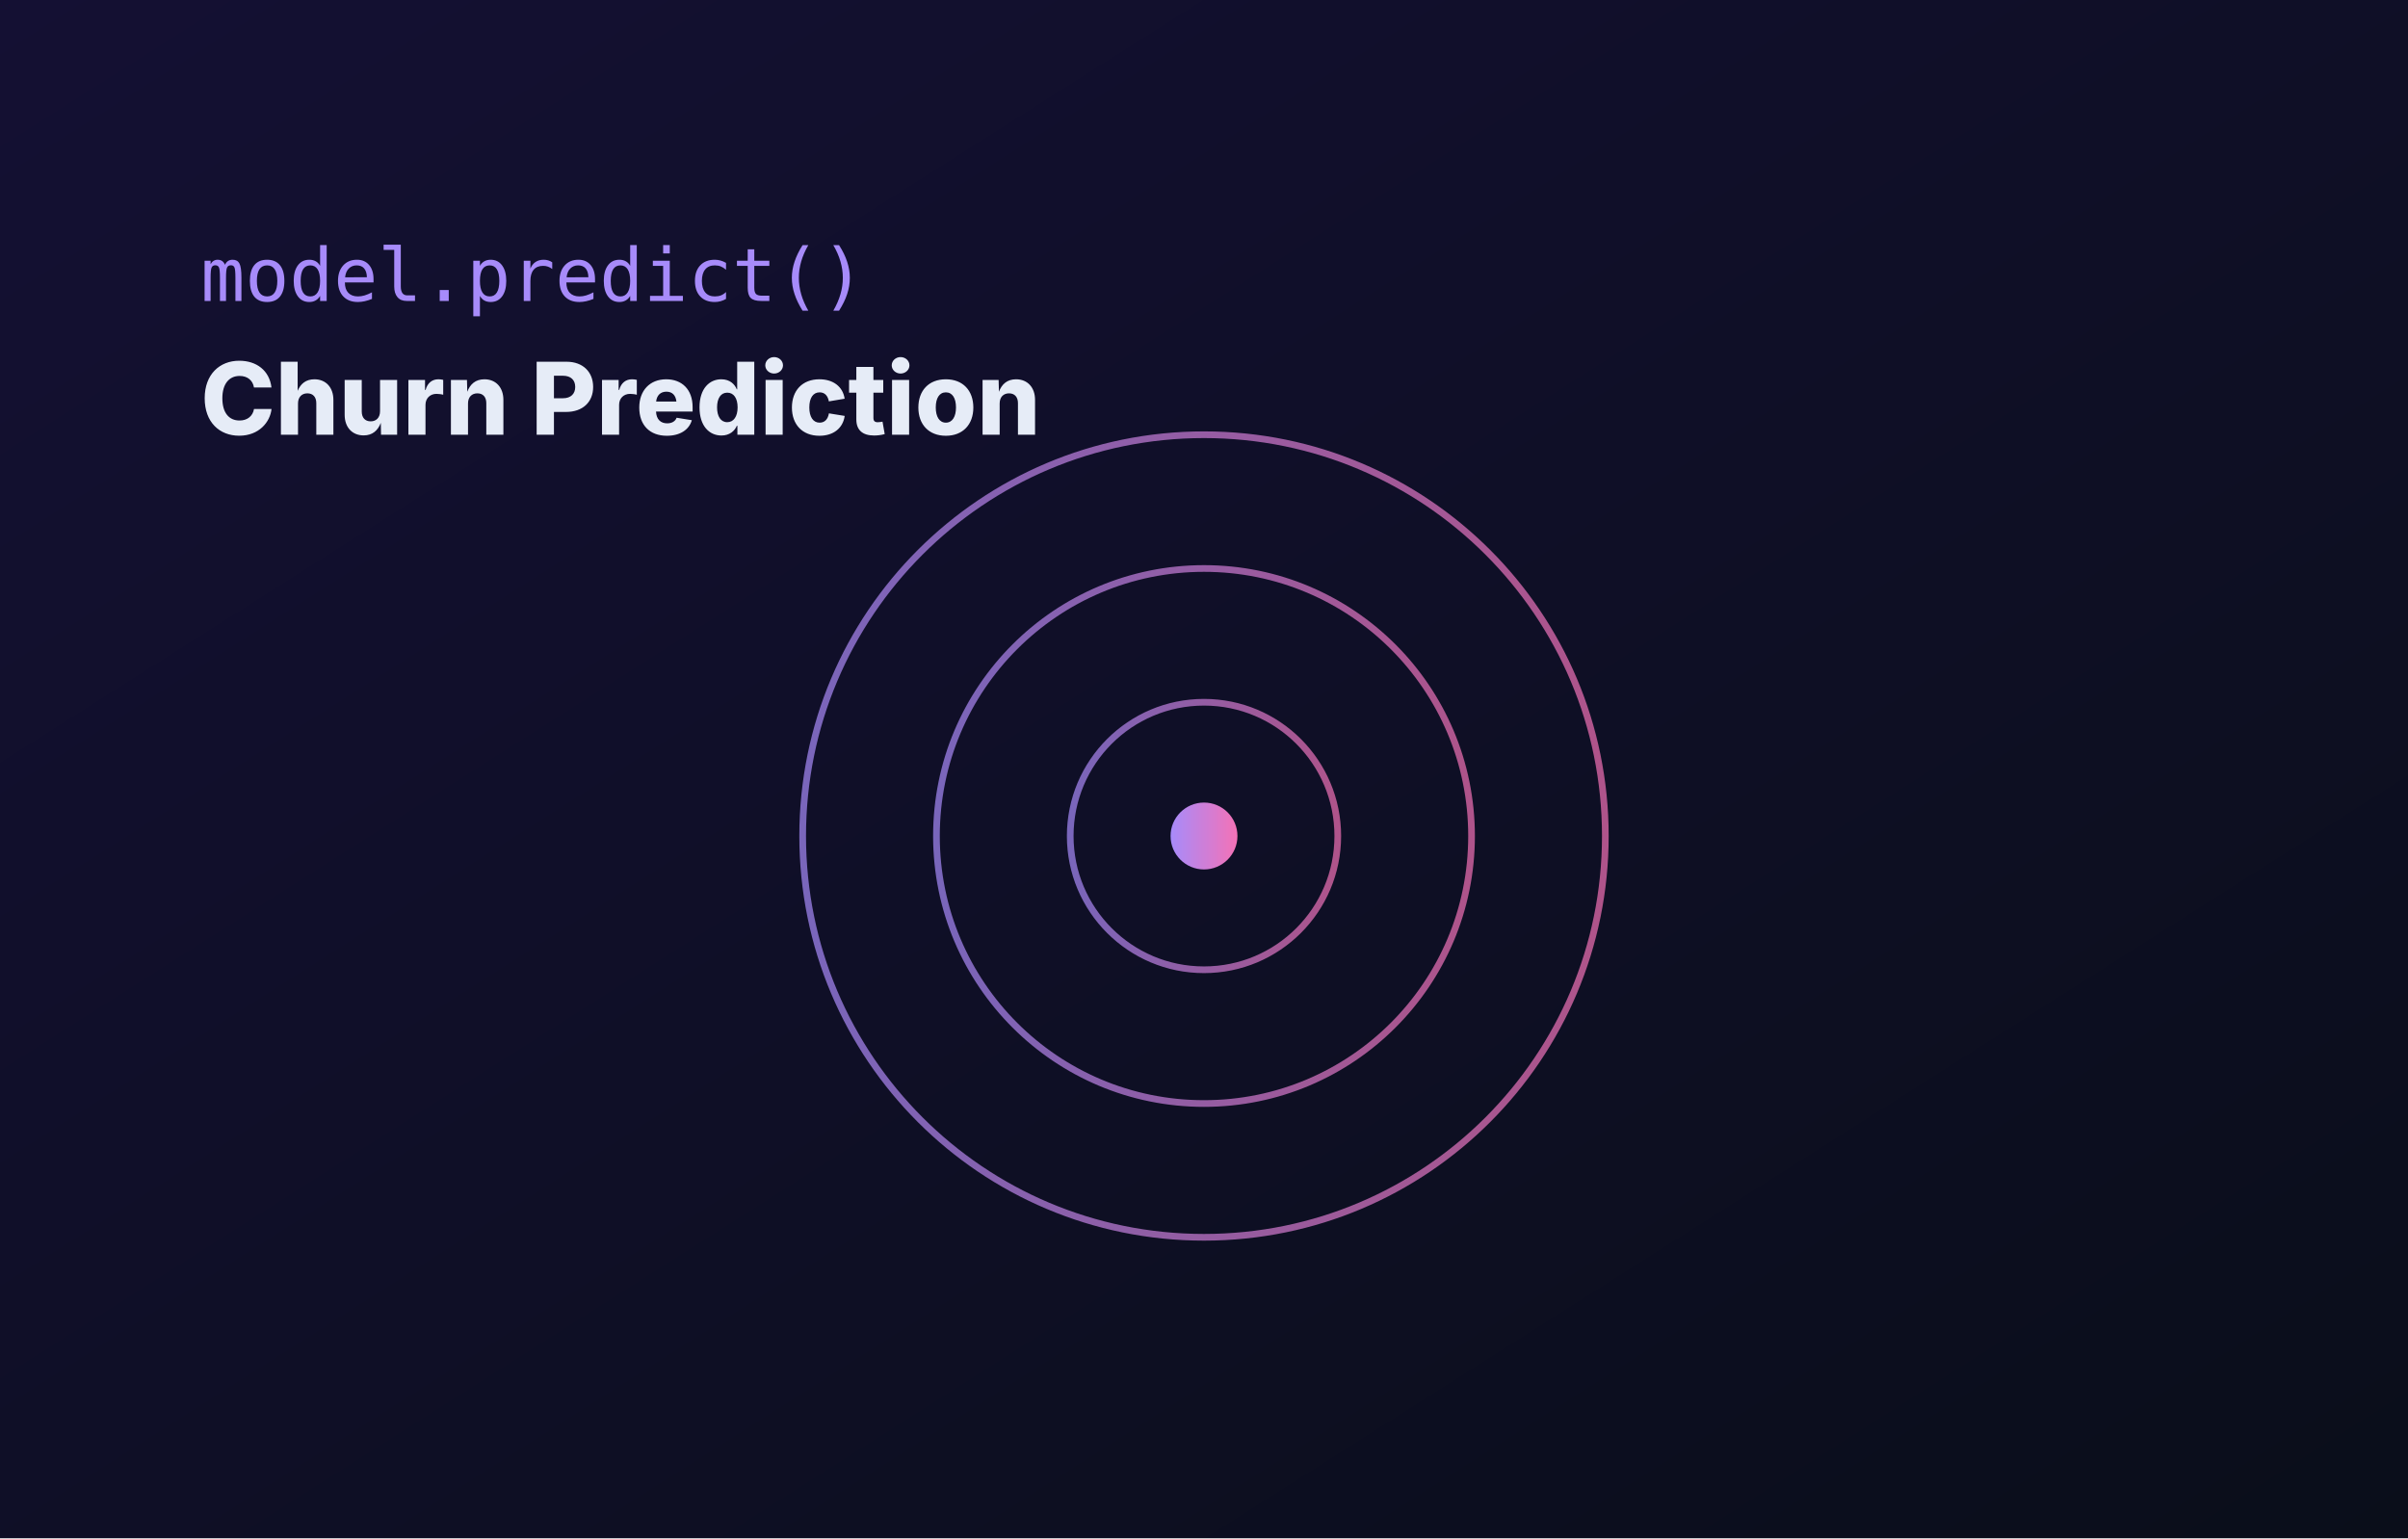
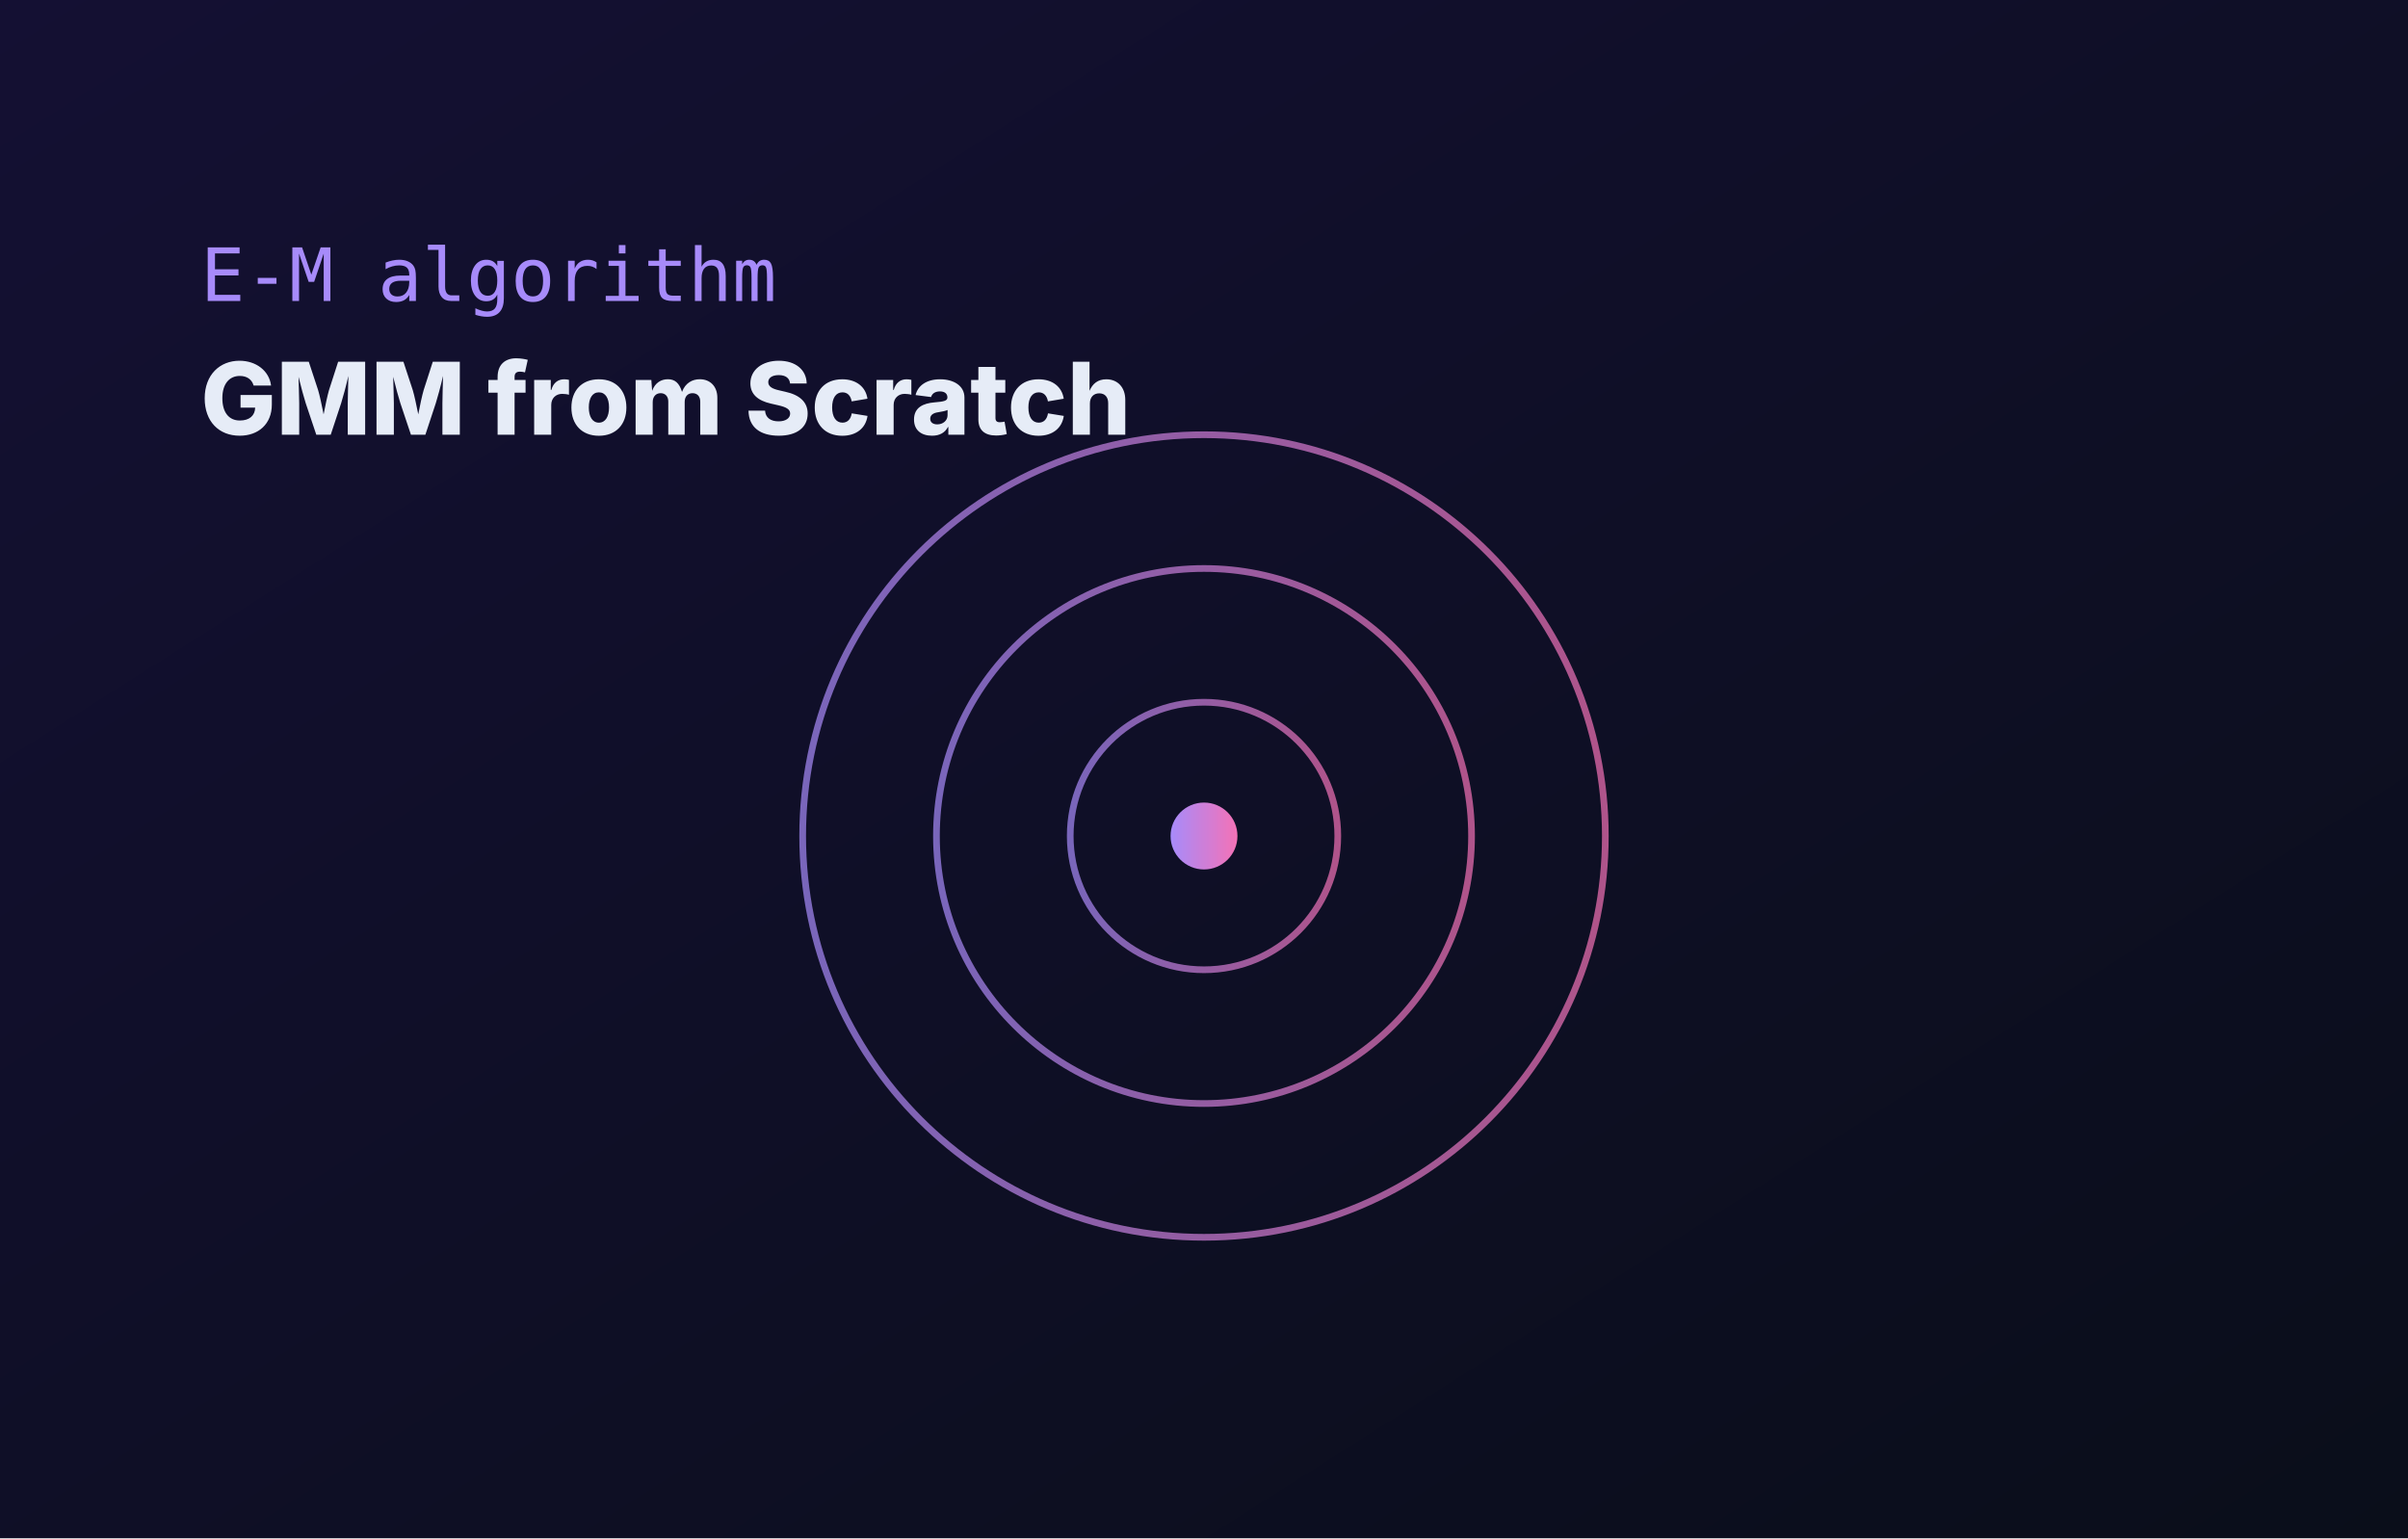
<svg xmlns="http://www.w3.org/2000/svg" viewBox="0 0 720 460" role="img" aria-label="Project preview placeholder">
  <defs>
    <linearGradient id="bg2" x1="0" y1="0" x2="1" y2="1">
      <stop offset="0" stop-color="#141033" />
      <stop offset="1" stop-color="#0a0e1a" />
    </linearGradient>
    <linearGradient id="ac2" x1="0" y1="0" x2="1" y2="0">
      <stop offset="0" stop-color="#a78bfa" />
      <stop offset="1" stop-color="#f472b6" />
    </linearGradient>
  </defs>
  <rect width="720" height="460" fill="url(#bg2)" />
  <g fill="none" stroke="url(#ac2)" stroke-width="2" opacity="0.7">
    <circle cx="360" cy="250" r="120" />
    <circle cx="360" cy="250" r="80" />
    <circle cx="360" cy="250" r="40" />
  </g>
  <circle cx="360" cy="250" r="10" fill="url(#ac2)" />
-   <text x="60" y="90" font-family="JetBrains Mono, monospace" font-size="22" fill="#a78bfa">model.predict()</text>
-   <text x="60" y="130" font-family="Inter, sans-serif" font-size="30" font-weight="800" fill="#e6ecf7">Churn Prediction</text>
+   <text x="60" y="90" font-family="JetBrains Mono, monospace" font-size="22" fill="#a78bfa">E-M algorithm</text>
+   <text x="60" y="130" font-family="Inter, sans-serif" font-size="30" font-weight="800" fill="#e6ecf7">GMM from Scratch</text>
</svg>
